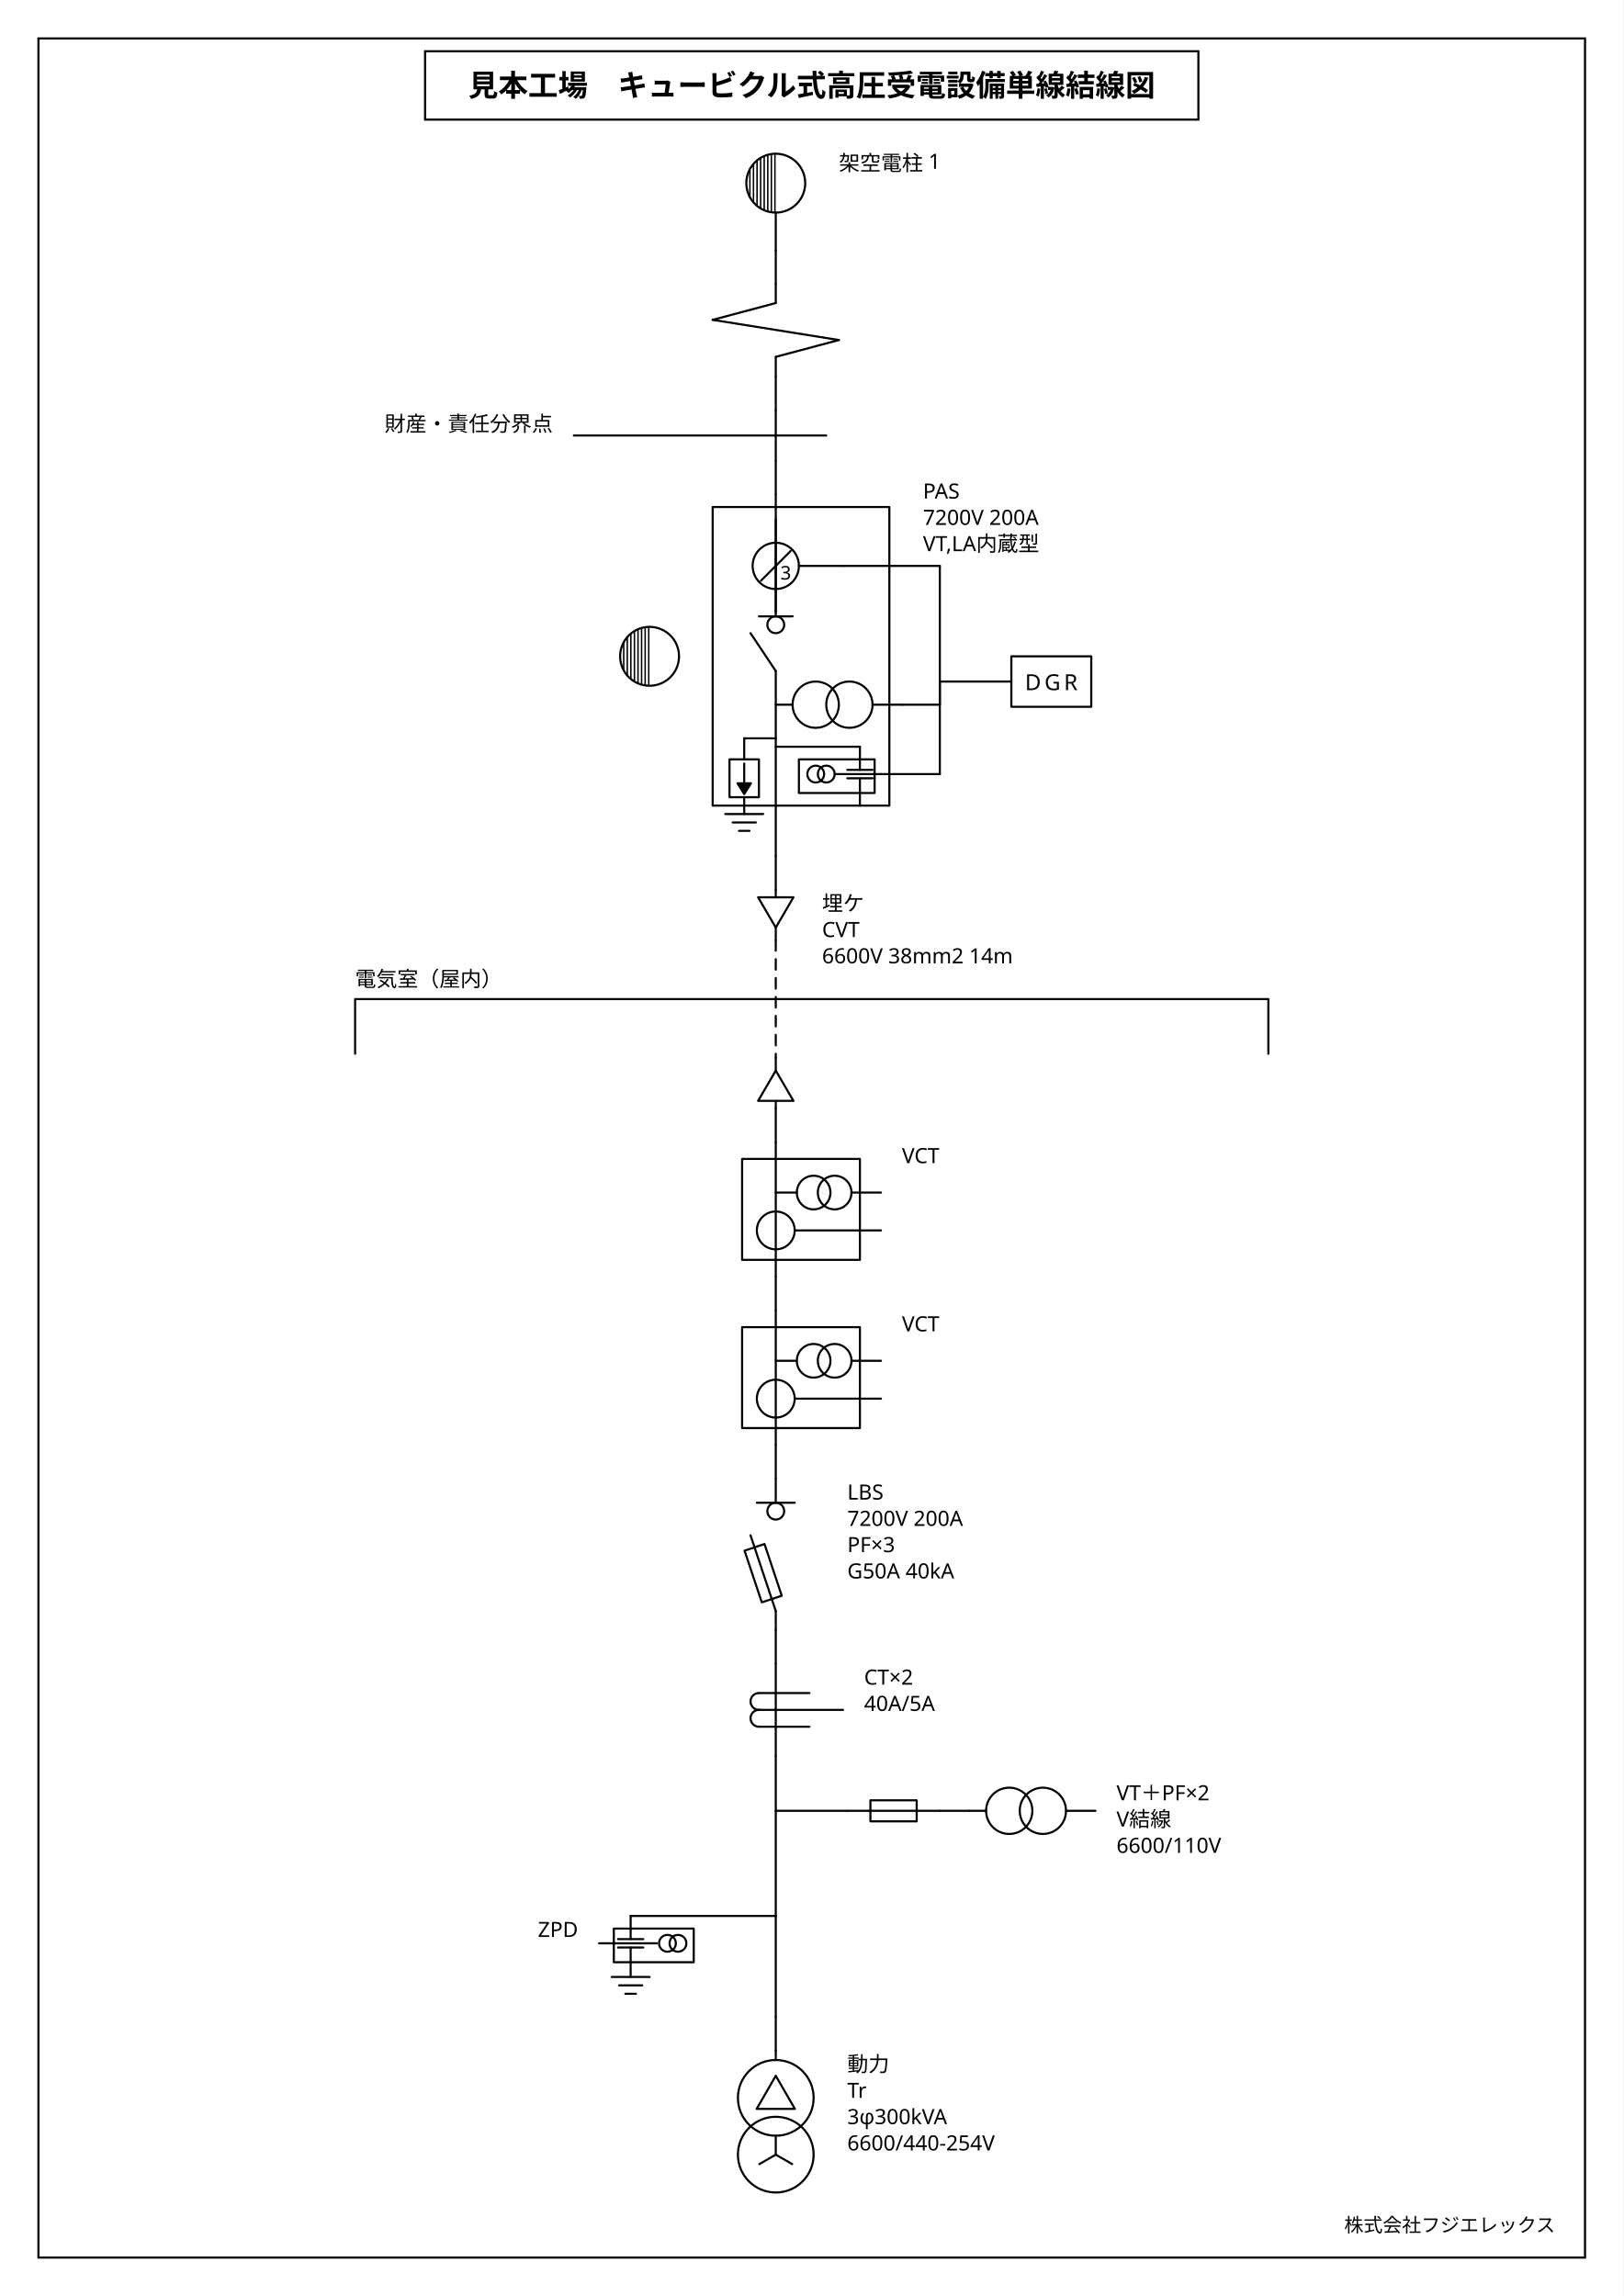
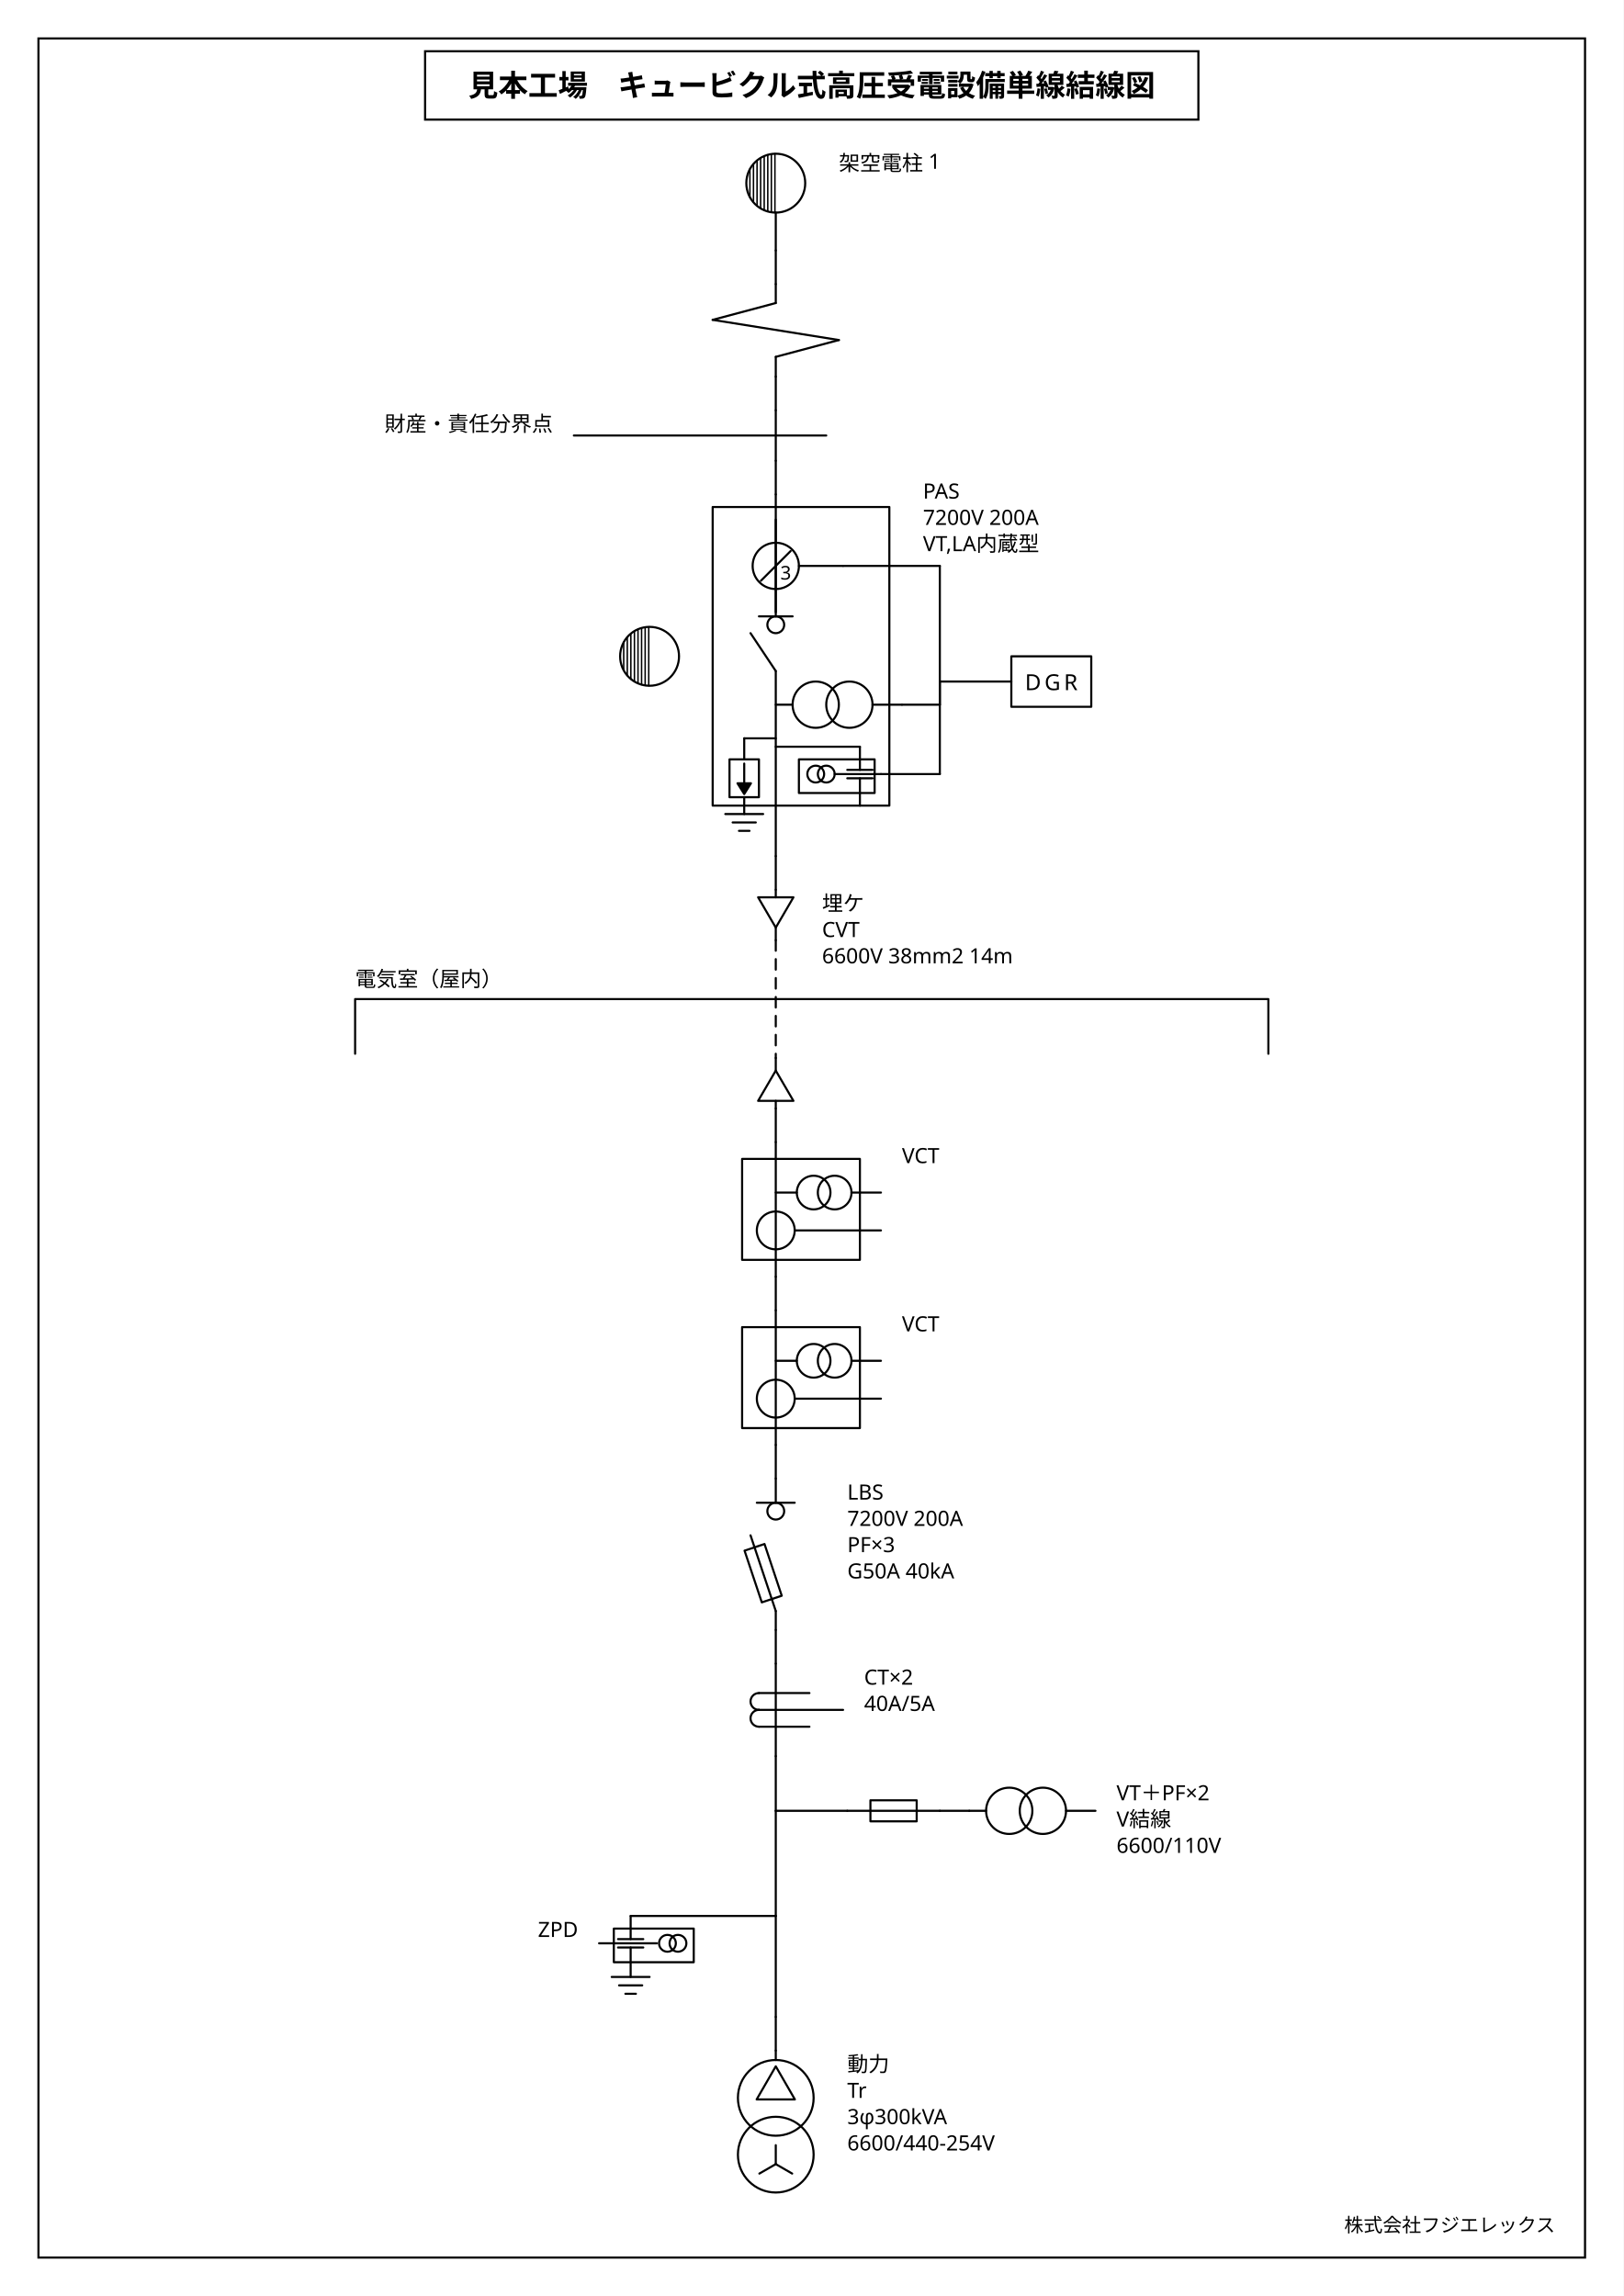
<svg xmlns="http://www.w3.org/2000/svg" viewBox="0 0 760 1075" width="760" height="1075">
  <rect x="0" y="0" width="760" height="1075" fill="#fff" />
  <g stroke="#000" fill="none">
    <rect x="18" y="18" width="724" height="1039" stroke-width="1" />
    <rect x="199" y="24" width="362" height="32" stroke-width="1" />
  </g>
  <text x="380" y="45" font-size="14" font-weight="700" text-anchor="middle" font-family="IPAGothic, 'IPAゴシック', 'Noto Sans JP', 'Hiragino Kaku Gothic ProN', 'Yu Gothic', sans-serif" fill="#000">見本工場　キュービクル式高圧受電設備単線結線図</text>
  <text x="728" y="1045" font-size="9" text-anchor="end" font-family="IPAGothic, 'IPAゴシック', 'Noto Sans JP', 'Hiragino Kaku Gothic ProN', 'Yu Gothic', sans-serif" fill="#000">株式会社フジエレックス</text>
  <g transform="translate(363.16 70) scale(0.9846)">
    <g stroke="#000" fill="none" stroke-linecap="round" stroke-linejoin="round" color="#000">
      <path d="M -200 404 L 234.2 404 M -200 404 L -200 430 M 234.2 404 L 234.2 430" fill="none" stroke-width="1" />
      <text x="-200" y="398" font-size="10" font-family="IPAGothic, 'IPAゴシック', 'Noto Sans JP', 'Hiragino Kaku Gothic ProN', 'Yu Gothic', sans-serif" fill="currentColor" stroke="none">電気室（屋内）</text>
      <line x1="0" y1="48" x2="0" y2="64" stroke-width="1" />
      <line x1="0" y1="108" x2="0" y2="124" stroke-width="1" />
      <line x1="0" y1="148" x2="0" y2="164" stroke-width="1" />
      <line x1="0" y1="280" x2="-15" y2="280" stroke-width="1" />
      <line x1="0" y1="284" x2="40" y2="284" stroke-width="1" />
      <line x1="32" y1="198" x2="78" y2="198" stroke-width="1" />
      <line x1="78" y1="198" x2="78" y2="253" stroke-width="1" />
      <line x1="60" y1="264" x2="78" y2="264" stroke-width="1" />
      <line x1="78" y1="264" x2="78" y2="253" stroke-width="1" />
      <line x1="50" y1="297" x2="78" y2="297" stroke-width="1" />
      <line x1="78" y1="297" x2="78" y2="253" stroke-width="1" />
      <line x1="78" y1="253" x2="112" y2="253" stroke-width="1" />
      <line x1="0" y1="336" x2="0" y2="352" stroke-width="1" />
      <line x1="0" y1="376" x2="0" y2="432" stroke-width="1" stroke-dasharray="5 4" />
      <line x1="0" y1="456" x2="0" y2="472" stroke-width="1" />
      <line x1="0" y1="536" x2="0" y2="552" stroke-width="1" />
      <line x1="0" y1="616" x2="0" y2="632" stroke-width="1" />
      <line x1="0" y1="704" x2="0" y2="720" stroke-width="1" />
      <line x1="0" y1="764" x2="0" y2="790" stroke-width="1" />
      <line x1="0" y1="790" x2="34" y2="790" stroke-width="1" />
      <line x1="78" y1="790" x2="92" y2="790" stroke-width="1" />
      <line x1="0" y1="790" x2="0" y2="840" stroke-width="1" />
      <line x1="0" y1="840" x2="-69" y2="840" stroke-width="1" />
      <line x1="0" y1="840" x2="0" y2="888" stroke-width="1" />
      <line x1="0" y1="888" x2="0" y2="904" stroke-width="1" />
      <g transform="translate(-16 0)">
        <circle cx="16" cy="16" r="14" fill="none" stroke-width="1" />
        <line x1="3.7" y1="9.313" x2="3.7" y2="22.687" stroke-width="0.7" />
        <line x1="5.4" y1="6.855" x2="5.4" y2="25.145" stroke-width="0.7" />
        <line x1="7.1" y1="5.193" x2="7.1" y2="26.807" stroke-width="0.7" />
        <line x1="8.8" y1="3.993" x2="8.8" y2="28.007" stroke-width="0.7" />
        <line x1="10.5" y1="3.126" x2="10.5" y2="28.874" stroke-width="0.7" />
        <line x1="12.2" y1="2.526" x2="12.2" y2="29.474" stroke-width="0.7" />
        <line x1="13.9" y1="2.158" x2="13.9" y2="29.842" stroke-width="0.7" />
        <line x1="15.6" y1="2.006" x2="15.6" y2="29.994" stroke-width="0.7" />
        <line x1="16" y1="30" x2="16" y2="48" stroke-width="1" />
      </g>
      <text x="30" y="10" font-size="10" text-anchor="start" font-family="IPAGothic, 'IPAゴシック', 'Noto Sans JP', 'Hiragino Kaku Gothic ProN', 'Yu Gothic', sans-serif" fill="currentColor" stroke="none">
        <tspan x="30" dy="0">架空電柱 1</tspan>
      </text>
      <g transform="translate(-30 64)">
        <line x1="30" y1="0" x2="30" y2="9" stroke-width="1" />
        <line x1="30" y1="9" x2="0" y2="17" stroke-width="1" />
        <line x1="0" y1="17" x2="60" y2="26.6" stroke-width="1" />
        <line x1="60" y1="26.6" x2="30" y2="34.6" stroke-width="1" />
        <line x1="30" y1="34.6" x2="30" y2="44" stroke-width="1" />
      </g>
      <g transform="translate(-96 124)">
        <line x1="96" y1="0" x2="96" y2="24" stroke-width="1" />
        <line x1="0" y1="12" x2="120" y2="12" stroke-width="1" />
      </g>
      <text x="-106" y="134" font-size="10" text-anchor="end" font-family="IPAGothic, 'IPAゴシック', 'Noto Sans JP', 'Hiragino Kaku Gothic ProN', 'Yu Gothic', sans-serif" fill="currentColor" stroke="none">
        <tspan x="-106" dy="0">財産・責任分界点</tspan>
      </text>
      <g transform="translate(-36 164)">
        <line x1="36" y1="0" x2="36" y2="6" stroke-width="1" />
        <rect x="6" y="6" width="84" height="142" fill="none" stroke-width="1" />
        <line x1="36" y1="6" x2="36" y2="58" stroke-width="1" />
        <line x1="28" y1="58" x2="44" y2="58" stroke-width="1" />
        <circle cx="36" cy="62" r="4" fill="none" stroke-width="1" />
        <line x1="36" y1="84" x2="24" y2="66" stroke-width="1" />
        <line x1="36" y1="84" x2="36" y2="172" stroke-width="1" />
      </g>
      <text x="70" y="166" font-size="10" text-anchor="start" font-family="IPAGothic, 'IPAゴシック', 'Noto Sans JP', 'Hiragino Kaku Gothic ProN', 'Yu Gothic', sans-serif" fill="currentColor" stroke="none">
        <tspan x="70" dy="0">PAS</tspan>
        <tspan x="70" dy="12.5">7200V 200A</tspan>
        <tspan x="70" dy="12.5">VT,LA内蔵型</tspan>
      </text>
      <g transform="translate(-76 225)">
        <circle cx="16" cy="16" r="14" fill="none" stroke-width="1" />
        <line x1="3.7" y1="9.313" x2="3.7" y2="22.687" stroke-width="0.7" />
        <line x1="5.4" y1="6.855" x2="5.4" y2="25.145" stroke-width="0.7" />
        <line x1="7.1" y1="5.193" x2="7.1" y2="26.807" stroke-width="0.7" />
        <line x1="8.8" y1="3.993" x2="8.8" y2="28.007" stroke-width="0.7" />
        <line x1="10.5" y1="3.126" x2="10.5" y2="28.874" stroke-width="0.7" />
        <line x1="12.2" y1="2.526" x2="12.2" y2="29.474" stroke-width="0.7" />
        <line x1="13.9" y1="2.158" x2="13.9" y2="29.842" stroke-width="0.7" />
        <line x1="15.6" y1="2.006" x2="15.6" y2="29.994" stroke-width="0.7" />
      </g>
      <g transform="translate(-20 176)">
        <line x1="20" y1="0" x2="20" y2="44" stroke-width="1" />
        <circle cx="20" cy="22" r="11" fill="none" stroke-width="1" />
        <line x1="12.929" y1="29.071" x2="27.071" y2="14.929" stroke-width="1" />
        <text x="24.75" y="25" font-size="9" text-anchor="middle" dominant-baseline="central" font-family="IPAGothic, 'IPAゴシック', 'Noto Sans JP', 'Hiragino Kaku Gothic ProN', 'Yu Gothic', sans-serif" fill="currentColor" stroke="none">3</text>
        <line x1="31" y1="22" x2="52" y2="22" stroke-width="1" />
      </g>
      <g transform="translate(0 249)">
        <line x1="0" y1="15" x2="8" y2="15" stroke-width="1" />
        <circle cx="19" cy="15" r="11" fill="none" stroke-width="1" />
        <circle cx="35" cy="15" r="11" fill="none" stroke-width="1" />
        <line x1="46" y1="15" x2="60" y2="15" stroke-width="1" />
      </g>
      <g transform="translate(-35 280)">
        <line x1="20" y1="0" x2="20" y2="10" stroke-width="1" />
        <rect x="13" y="10" width="14" height="18" fill="none" stroke-width="1" />
        <line x1="20" y1="12" x2="20" y2="23" stroke-width="1" />
        <polygon points="16.8,21.38 20,26.5 23.2,21.38" fill="currentColor" stroke-width="1" />
        <line x1="20" y1="28" x2="20" y2="36" stroke-width="1" />
        <line x1="11" y1="36" x2="29" y2="36" stroke-width="1" />
        <line x1="14.5" y1="40" x2="25.5" y2="40" stroke-width="1" />
        <line x1="17.5" y1="44" x2="22.5" y2="44" stroke-width="1" />
      </g>
      <g transform="translate(10 284)">
        <line x1="30" y1="0" x2="30" y2="11" stroke-width="1" />
        <rect x="1" y="6" width="36" height="16" fill="none" stroke-width="1" />
        <line x1="24" y1="11" x2="36" y2="11" stroke-width="1" />
        <line x1="24" y1="15" x2="36" y2="15" stroke-width="1" />
        <line x1="30" y1="15" x2="30" y2="28" stroke-width="1" />
        <line x1="18" y1="13" x2="40" y2="13" stroke-width="1" />
        <circle cx="9" cy="13" r="4" fill="none" stroke-width="1" />
        <circle cx="14" cy="13" r="4" fill="none" stroke-width="1" />
      </g>
      <g transform="translate(112 241)">
        <rect x="0" y="0" width="38" height="24" fill="none" stroke-width="1" />
        <text x="19" y="12" font-size="10.5" text-anchor="middle" dominant-baseline="central" font-family="IPAGothic, 'IPAゴシック', 'Noto Sans JP', 'Hiragino Kaku Gothic ProN', 'Yu Gothic', sans-serif" letter-spacing="1.6" fill="currentColor" stroke="none">DGR</text>
      </g>
      <g transform="translate(-12 352)">
        <line x1="12" y1="0" x2="12" y2="3.6" stroke-width="1" />
        <polygon points="3.6,3.6 20.4,3.6 12,18" fill="none" stroke-width="1" />
        <line x1="12" y1="18" x2="12" y2="24" stroke-width="1" />
      </g>
      <text x="22" y="362" font-size="10" text-anchor="start" font-family="IPAGothic, 'IPAゴシック', 'Noto Sans JP', 'Hiragino Kaku Gothic ProN', 'Yu Gothic', sans-serif" fill="currentColor" stroke="none">
        <tspan x="22" dy="0">埋ケ</tspan>
        <tspan x="22" dy="12.5">CVT</tspan>
        <tspan x="22" dy="12.5">6600V 38mm2 14m</tspan>
      </text>
      <g transform="translate(-12 432) rotate(180 12 12)">
        <line x1="12" y1="0" x2="12" y2="3.6" stroke-width="1" />
        <polygon points="3.6,3.6 20.4,3.6 12,18" fill="none" stroke-width="1" />
        <line x1="12" y1="18" x2="12" y2="24" stroke-width="1" />
      </g>
      <g transform="translate(-22 472)">
        <line x1="22" y1="0" x2="22" y2="64" stroke-width="1" />
        <rect x="6" y="8" width="56" height="48" fill="none" stroke-width="1" />
        <line x1="22" y1="24" x2="32" y2="24" stroke-width="1" />
        <circle cx="40" cy="24" r="8" fill="none" stroke-width="1" />
        <circle cx="50" cy="24" r="8" fill="none" stroke-width="1" />
        <line x1="58" y1="24" x2="72" y2="24" stroke-width="1" />
        <circle cx="22" cy="42" r="9" fill="none" stroke-width="1" />
        <line x1="31" y1="42" x2="72" y2="42" stroke-width="1" />
      </g>
      <text x="60" y="482" font-size="10" text-anchor="start" font-family="IPAGothic, 'IPAゴシック', 'Noto Sans JP', 'Hiragino Kaku Gothic ProN', 'Yu Gothic', sans-serif" fill="currentColor" stroke="none">
        <tspan x="60" dy="0">VCT</tspan>
      </text>
      <g transform="translate(-22 552)">
        <line x1="22" y1="0" x2="22" y2="64" stroke-width="1" />
        <rect x="6" y="8" width="56" height="48" fill="none" stroke-width="1" />
        <line x1="22" y1="24" x2="32" y2="24" stroke-width="1" />
        <circle cx="40" cy="24" r="8" fill="none" stroke-width="1" />
        <circle cx="50" cy="24" r="8" fill="none" stroke-width="1" />
        <line x1="58" y1="24" x2="72" y2="24" stroke-width="1" />
        <circle cx="22" cy="42" r="9" fill="none" stroke-width="1" />
        <line x1="31" y1="42" x2="72" y2="42" stroke-width="1" />
      </g>
      <text x="60" y="562" font-size="10" text-anchor="start" font-family="IPAGothic, 'IPAゴシック', 'Noto Sans JP', 'Hiragino Kaku Gothic ProN', 'Yu Gothic', sans-serif" fill="currentColor" stroke="none">
        <tspan x="60" dy="0">VCT</tspan>
      </text>
      <g transform="translate(-24 632)">
        <line x1="24" y1="0" x2="24" y2="11.5" stroke-width="1" />
        <line x1="15" y1="11.5" x2="33" y2="11.5" stroke-width="1" />
        <circle cx="24" cy="15.5" r="4" fill="none" stroke-width="1" />
        <line x1="24" y1="63" x2="12" y2="27" stroke-width="1" />
        <polygon points="26.843,55.719 18.643,31.119 9.157,34.281 17.357,58.881" fill="none" stroke-width="1" />
        <line x1="24" y1="63" x2="24" y2="72" stroke-width="1" />
      </g>
      <text x="34" y="642" font-size="10" text-anchor="start" font-family="IPAGothic, 'IPAゴシック', 'Noto Sans JP', 'Hiragino Kaku Gothic ProN', 'Yu Gothic', sans-serif" fill="currentColor" stroke="none">
        <tspan x="34" dy="0">LBS</tspan>
        <tspan x="34" dy="12.5">7200V 200A</tspan>
        <tspan x="34" dy="12.5">PF×3</tspan>
        <tspan x="34" dy="12.5">G50A 40kA</tspan>
      </text>
      <g transform="translate(-24 720)">
        <line x1="24" y1="0" x2="24" y2="44" stroke-width="1" />
        <line x1="16" y1="14" x2="40" y2="14" stroke-width="1" />
        <line x1="16" y1="30" x2="40" y2="30" stroke-width="1" />
        <line x1="16" y1="22" x2="56" y2="22" stroke-width="1" />
        <path d="M 16 14 A 4 4 0 0 0 16 22" fill="none" stroke-width="1" />
        <path d="M 16 22 A 4 4 0 0 0 16 30" fill="none" stroke-width="1" />
      </g>
      <text x="42" y="730" font-size="10" text-anchor="start" font-family="IPAGothic, 'IPAゴシック', 'Noto Sans JP', 'Hiragino Kaku Gothic ProN', 'Yu Gothic', sans-serif" fill="currentColor" stroke="none">
        <tspan x="42" dy="0">CT×2</tspan>
        <tspan x="42" dy="12.5">40A/5A</tspan>
      </text>
      <g transform="translate(36 768) rotate(-90 20 22)">
        <line x1="20" y1="0" x2="20" y2="44" stroke-width="1" />
        <rect x="15" y="11" width="10" height="22" fill="none" stroke-width="1" />
      </g>
      <g transform="translate(92 775)">
        <line x1="0" y1="15" x2="8" y2="15" stroke-width="1" />
        <circle cx="19" cy="15" r="11" fill="none" stroke-width="1" />
        <circle cx="35" cy="15" r="11" fill="none" stroke-width="1" />
        <line x1="46" y1="15" x2="60" y2="15" stroke-width="1" />
      </g>
      <text x="162" y="785" font-size="10" text-anchor="start" font-family="IPAGothic, 'IPAゴシック', 'Noto Sans JP', 'Hiragino Kaku Gothic ProN', 'Yu Gothic', sans-serif" fill="currentColor" stroke="none">
        <tspan x="162" dy="0">VT＋PF×2</tspan>
        <tspan x="162" dy="12.5">V結線</tspan>
        <tspan x="162" dy="12.5">6600/110V</tspan>
      </text>
      <g transform="translate(-84 840)">
        <line x1="15" y1="0" x2="15" y2="11" stroke-width="1" />
        <rect x="7" y="6" width="38" height="16" fill="none" stroke-width="1" />
        <line x1="9" y1="11" x2="21" y2="11" stroke-width="1" />
        <line x1="9" y1="15" x2="21" y2="15" stroke-width="1" />
        <line x1="15" y1="15" x2="15" y2="29" stroke-width="1" />
        <line x1="6" y1="29" x2="24" y2="29" stroke-width="1" />
        <line x1="9.5" y1="33" x2="20.5" y2="33" stroke-width="1" />
        <line x1="12.5" y1="37" x2="17.5" y2="37" stroke-width="1" />
        <line x1="0" y1="13" x2="27.5" y2="13" stroke-width="1" />
        <circle cx="32.5" cy="13" r="4" fill="none" stroke-width="1" />
        <circle cx="37.5" cy="13" r="4" fill="none" stroke-width="1" />
      </g>
      <text x="-94" y="850" font-size="10" text-anchor="end" font-family="IPAGothic, 'IPAゴシック', 'Noto Sans JP', 'Hiragino Kaku Gothic ProN', 'Yu Gothic', sans-serif" fill="currentColor" stroke="none">
        <tspan x="-94" dy="0">ZPD</tspan>
      </text>
      <g transform="translate(-24 904)">
        <line x1="24" y1="0" x2="24" y2="4.5" stroke-width="1" />
        <circle cx="24" cy="22.5" r="18" fill="none" stroke-width="1" />
        <circle cx="24" cy="49.5" r="18" fill="none" stroke-width="1" />
-         <polygon points="24,12 33.093,27.75 14.907,27.75" fill="none" stroke-width="1" />
-         <line x1="24" y1="49.5" x2="24" y2="40.5" stroke-width="1" />
-         <line x1="24" y1="49.5" x2="31.794" y2="54" stroke-width="1" />
-         <line x1="24" y1="49.5" x2="16.206" y2="54" stroke-width="1" />
+         <polygon points="24,7.5 33.093,23.25 14.907,23.25" fill="none" stroke-width="1" />
+         <line x1="24" y1="54" x2="24" y2="45" stroke-width="1" />
+         <line x1="24" y1="54" x2="31.794" y2="58.5" stroke-width="1" />
+         <line x1="24" y1="54" x2="16.206" y2="58.5" stroke-width="1" />
      </g>
      <text x="34" y="914" font-size="10" text-anchor="start" font-family="IPAGothic, 'IPAゴシック', 'Noto Sans JP', 'Hiragino Kaku Gothic ProN', 'Yu Gothic', sans-serif" fill="currentColor" stroke="none">
        <tspan x="34" dy="0">動力</tspan>
        <tspan x="34" dy="12.5">Tr</tspan>
        <tspan x="34" dy="12.5">3φ300kVA</tspan>
        <tspan x="34" dy="12.5">6600/440-254V</tspan>
      </text>
    </g>
  </g>
</svg>
